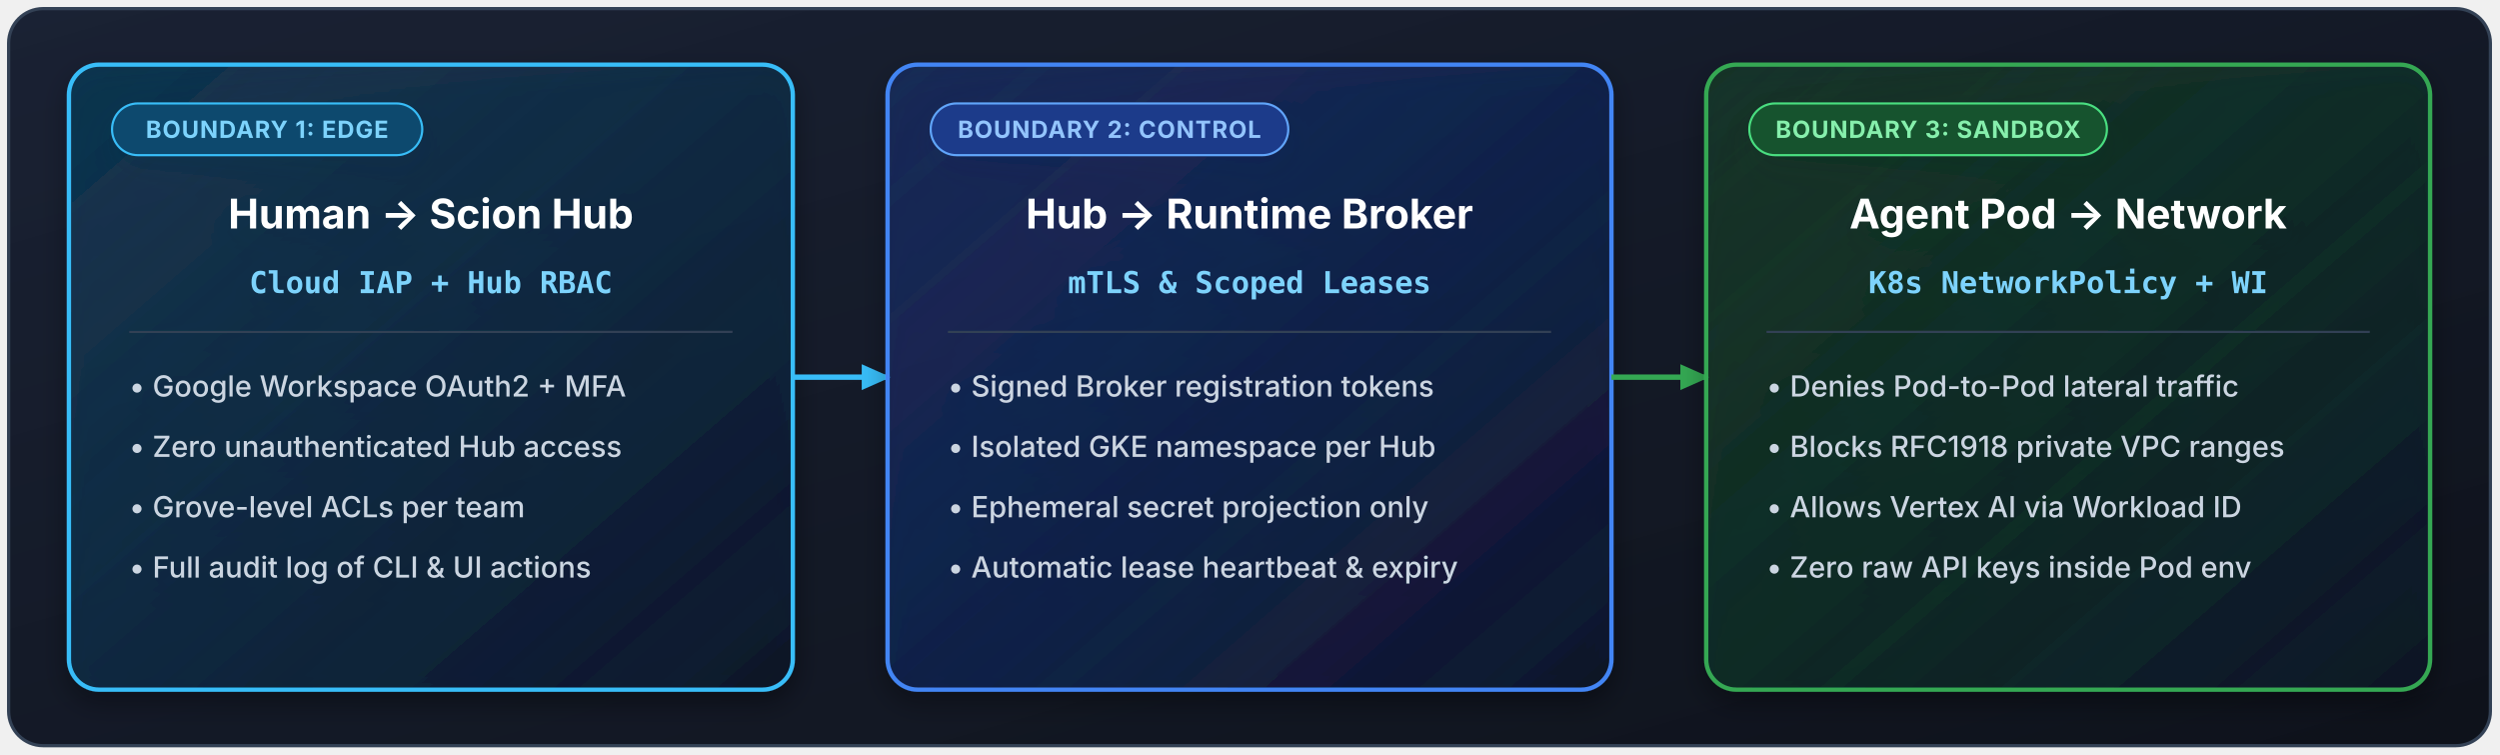
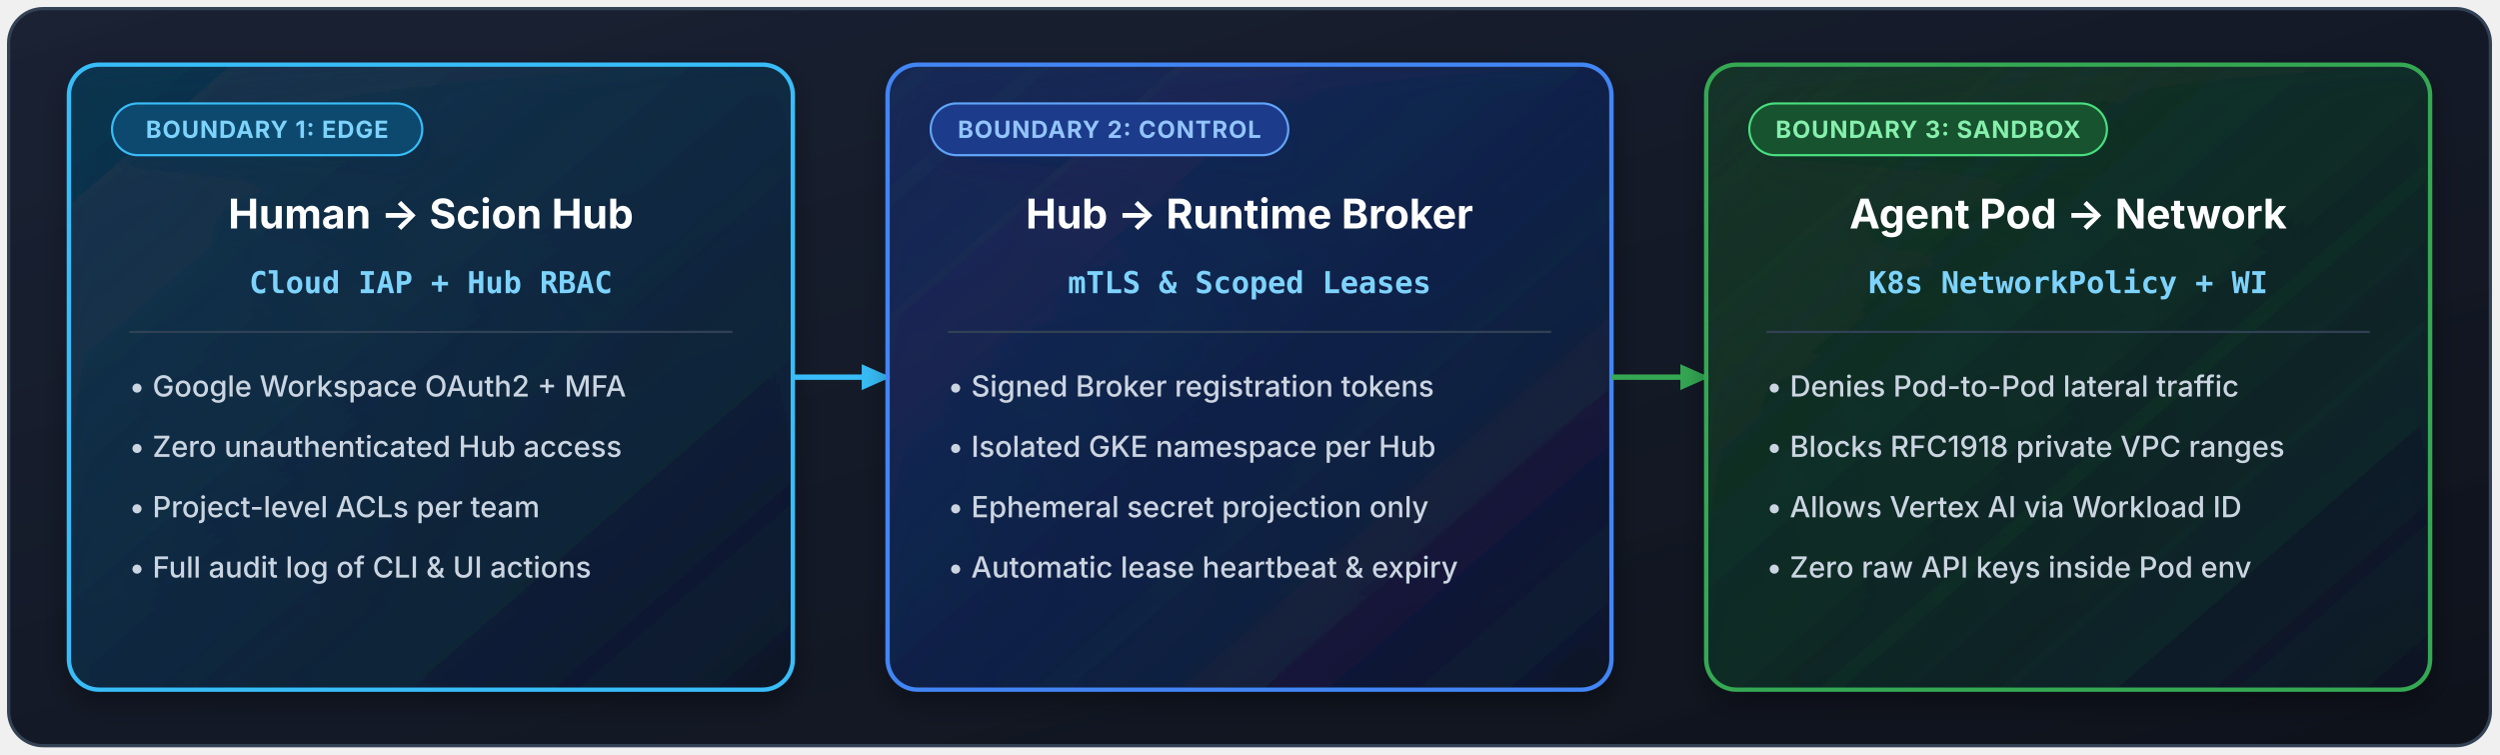
<svg xmlns="http://www.w3.org/2000/svg" viewBox="0 0 1160 350" width="100%" height="100%">
  <defs>
    <linearGradient id="bgGrad" x1="0%" y1="0%" x2="100%" y2="100%">
      <stop offset="0%" stop-color="#0f172a" stop-opacity="0.95" />
      <stop offset="100%" stop-color="#090d16" stop-opacity="0.98" />
    </linearGradient>
    <linearGradient id="blueCard" x1="0%" y1="0%" x2="100%" y2="100%">
      <stop offset="0%" stop-color="#1e3a8a" stop-opacity="0.4" />
      <stop offset="100%" stop-color="#0f172a" stop-opacity="0.9" />
    </linearGradient>
    <linearGradient id="cyanCard" x1="0%" y1="0%" x2="100%" y2="100%">
      <stop offset="0%" stop-color="#0c4a6e" stop-opacity="0.45" />
      <stop offset="100%" stop-color="#0f172a" stop-opacity="0.9" />
    </linearGradient>
    <linearGradient id="greenCard" x1="0%" y1="0%" x2="100%" y2="100%">
      <stop offset="0%" stop-color="#14532d" stop-opacity="0.4" />
      <stop offset="100%" stop-color="#0f172a" stop-opacity="0.9" />
    </linearGradient>
    <linearGradient id="amberCard" x1="0%" y1="0%" x2="100%" y2="100%">
      <stop offset="0%" stop-color="#713f12" stop-opacity="0.38" />
      <stop offset="100%" stop-color="#0f172a" stop-opacity="0.9" />
    </linearGradient>
    <filter id="shadow" x="-8%" y="-8%" width="116%" height="116%">
      <feDropShadow dx="0" dy="5" stdDeviation="6" flood-color="#000000" flood-opacity="0.45" />
    </filter>
    <marker id="arrowCyan" viewBox="0 0 10 10" refX="8" refY="5" markerWidth="6" markerHeight="6" orient="auto-start-reverse">
      <path d="M 0 1 L 9 5 L 0 9 z" fill="#38bdf8" />
    </marker>
    <marker id="arrowGreen" viewBox="0 0 10 10" refX="8" refY="5" markerWidth="6" markerHeight="6" orient="auto-start-reverse">
      <path d="M 0 1 L 9 5 L 0 9 z" fill="#34a853" />
    </marker>
    <style>
      .title { font-family: "Space Grotesk", "Inter", system-ui, sans-serif; font-weight: 700; fill: #ffffff; }
      .sub { font-family: "Inter", system-ui, sans-serif; font-weight: 500; fill: #cbd5e1; }
      .muted { font-family: "Inter", system-ui, sans-serif; font-weight: 400; fill: #94a3b8; }
      .mono { font-family: "JetBrains Mono", "Fira Code", monospace; font-weight: 600; fill: #7dd3fc; }
      .badge { font-family: "Inter", system-ui, sans-serif; font-weight: 700; font-size: 11px; letter-spacing: 0.04em; }
    </style>
  </defs>
  <rect x="4" y="4" width="1152" height="342" rx="16" fill="url(#bgGrad)" stroke="#334155" stroke-width="1.5" />
  <g filter="url(#shadow)">
    <rect x="32" y="30" width="336" height="290" rx="14" fill="url(#cyanCard)" stroke="#38bdf8" stroke-width="2" />
    <rect x="52" y="48" width="144" height="24" rx="12" fill="#0c4a6e" stroke="#38bdf8" />
    <text x="124" y="64" text-anchor="middle" class="badge" fill="#7dd3fc">BOUNDARY 1: EDGE</text>
    <text x="200" y="106" text-anchor="middle" class="title" font-size="19">Human → Scion Hub</text>
    <text x="200" y="136" text-anchor="middle" class="mono" font-size="14" fill="#38bdf8">Cloud IAP + Hub RBAC</text>
    <line x1="60" y1="154" x2="340" y2="154" stroke="#334155" stroke-width="1" />
    <text x="60" y="184" class="sub" font-size="13.5">• Google Workspace OAuth2 + MFA</text>
    <text x="60" y="212" class="sub" font-size="13.5">• Zero unauthenticated Hub access</text>
-     <text x="60" y="240" class="sub" font-size="13.5">• Grove-level ACLs per team</text>
+     <text x="60" y="240" class="sub" font-size="13.5">• Project-level ACLs per team</text>
    <text x="60" y="268" class="sub" font-size="13.5">• Full audit log of CLI &amp; UI actions</text>
  </g>
  <path d="M368 175 L412 175" stroke="#38bdf8" stroke-width="2.5" marker-end="url(#arrowCyan)" />
  <g filter="url(#shadow)">
    <rect x="412" y="30" width="336" height="290" rx="14" fill="url(#blueCard)" stroke="#4285f4" stroke-width="2" />
    <rect x="432" y="48" width="166" height="24" rx="12" fill="#1e3a8a" stroke="#60a5fa" />
    <text x="515" y="64" text-anchor="middle" class="badge" fill="#93c5fd">BOUNDARY 2: CONTROL</text>
    <text x="580" y="106" text-anchor="middle" class="title" font-size="19">Hub → Runtime Broker</text>
    <text x="580" y="136" text-anchor="middle" class="mono" font-size="14" fill="#93c5fd">mTLS &amp; Scoped Leases</text>
    <line x1="440" y1="154" x2="720" y2="154" stroke="#334155" stroke-width="1" />
    <text x="440" y="184" class="sub" font-size="13.5">• Signed Broker registration tokens</text>
    <text x="440" y="212" class="sub" font-size="13.5">• Isolated GKE namespace per Hub</text>
    <text x="440" y="240" class="sub" font-size="13.5">• Ephemeral secret projection only</text>
    <text x="440" y="268" class="sub" font-size="13.5">• Automatic lease heartbeat &amp; expiry</text>
  </g>
  <path d="M748 175 L792 175" stroke="#34a853" stroke-width="2.5" marker-end="url(#arrowGreen)" />
  <g filter="url(#shadow)">
    <rect x="792" y="30" width="336" height="290" rx="14" fill="url(#greenCard)" stroke="#34a853" stroke-width="2" />
    <rect x="812" y="48" width="166" height="24" rx="12" fill="#14532d" stroke="#4ade80" />
    <text x="895" y="64" text-anchor="middle" class="badge" fill="#86efac">BOUNDARY 3: SANDBOX</text>
    <text x="960" y="106" text-anchor="middle" class="title" font-size="19">Agent Pod → Network</text>
    <text x="960" y="136" text-anchor="middle" class="mono" font-size="14" fill="#86efac">K8s NetworkPolicy + WI</text>
    <line x1="820" y1="154" x2="1100" y2="154" stroke="#334155" stroke-width="1" />
    <text x="820" y="184" class="sub" font-size="13.5">• Denies Pod-to-Pod lateral traffic</text>
    <text x="820" y="212" class="sub" font-size="13.5">• Blocks RFC1918 private VPC ranges</text>
    <text x="820" y="240" class="sub" font-size="13.5">• Allows Vertex AI via Workload ID</text>
    <text x="820" y="268" class="sub" font-size="13.5">• Zero raw API keys inside Pod env</text>
  </g>
</svg>
